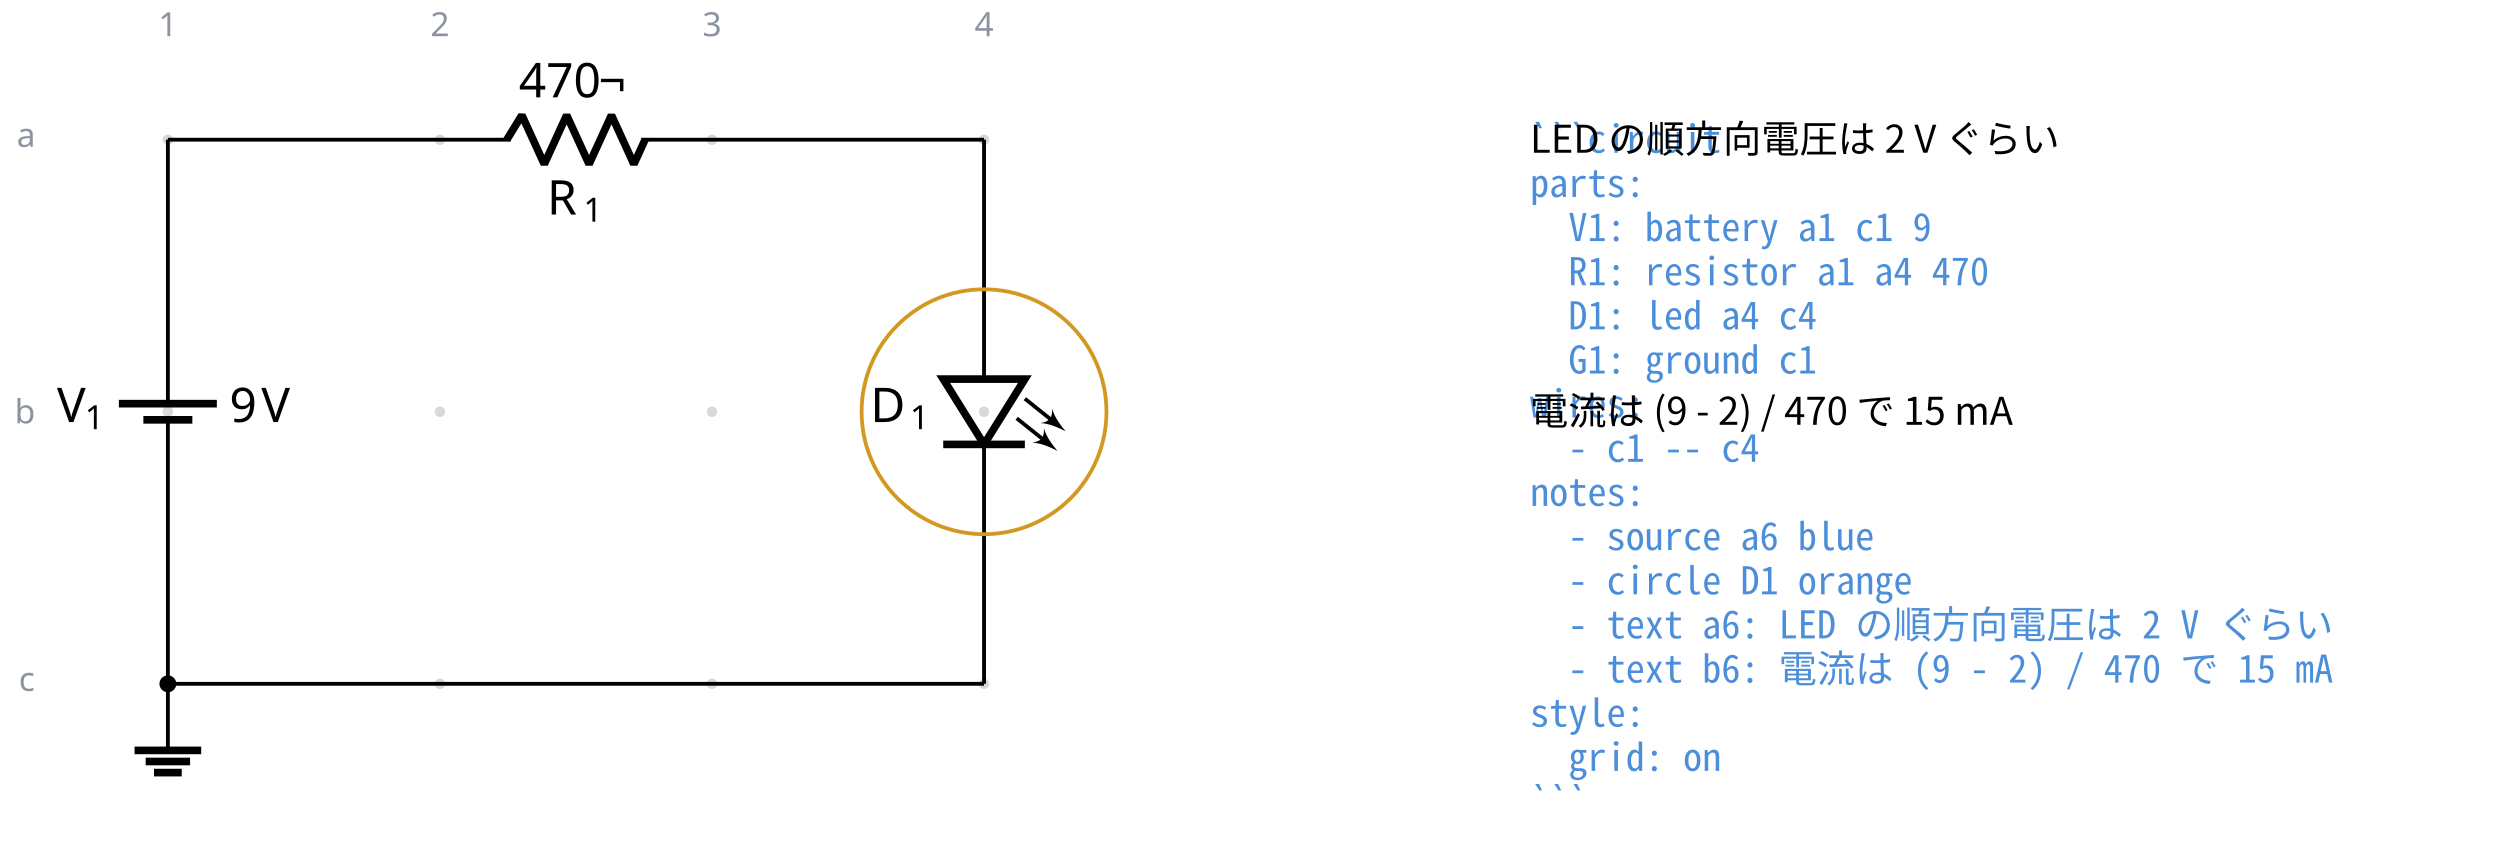
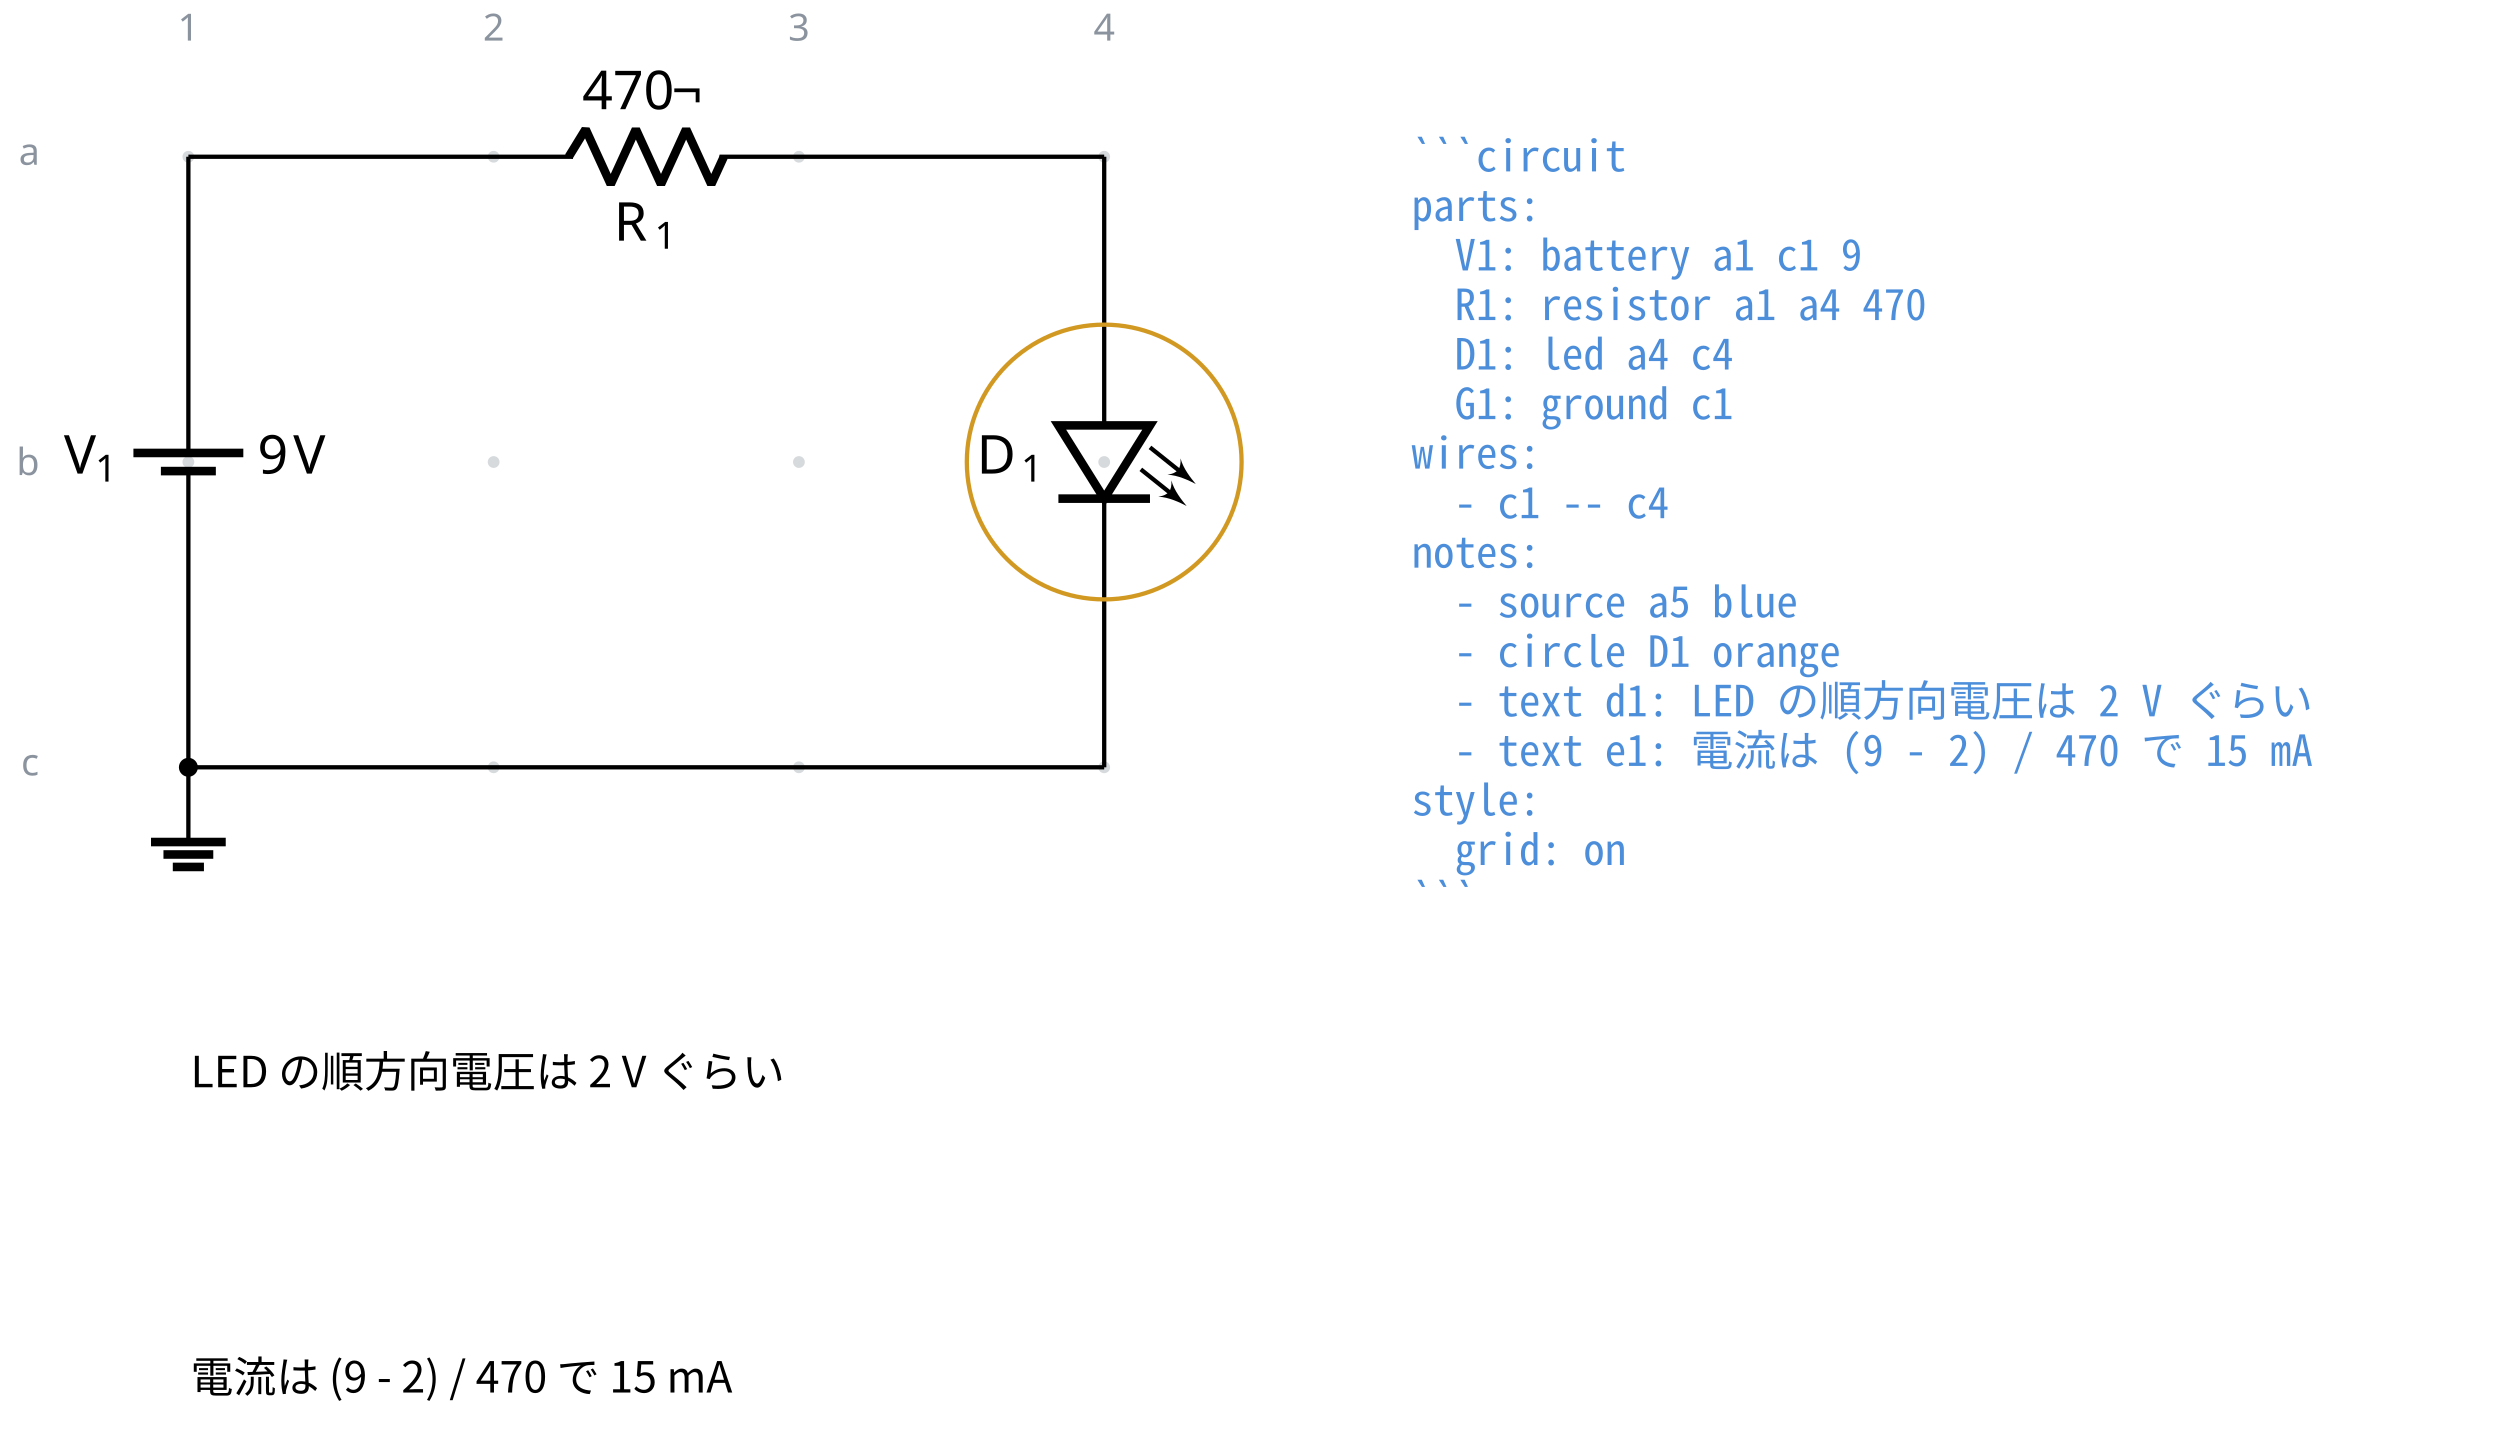
- <svg xmlns="http://www.w3.org/2000/svg" data-circuit-fence="0.1.0" fill="currentColor" width="697.227" height="238.981" viewBox="-72 -72 522.92 179.236">
+ <svg xmlns="http://www.w3.org/2000/svg" data-circuit-fence="0.1.0" fill="currentColor" width="621.353" height="357.799" viewBox="-72 -72 466.015 268.35">
  <g stroke="currentColor" stroke-miterlimit="10" stroke-width=".8">
    <path fill="#8b949e" fill-opacity=".35" stroke="none" stroke-opacity=".35" d="M-35.787-42.781a1.1 1.1 0 1 0-2.2 0 1.1 1.1 0 0 0 2.2 0M-35.787 14.124a1.1 1.1 0 1 0-2.2 0 1.1 1.1 0 0 0 2.2 0M-35.787 71.03a1.1 1.1 0 1 0-2.2 0 1.1 1.1 0 0 0 2.2 0M21.118-42.781a1.1 1.1 0 1 0-2.2 0 1.1 1.1 0 0 0 2.2 0M21.118 14.124a1.1 1.1 0 1 0-2.2 0 1.1 1.1 0 0 0 2.2 0M21.118 71.03a1.1 1.1 0 1 0-2.2 0 1.1 1.1 0 0 0 2.2 0M78.024-42.781a1.1 1.1 0 1 0-2.2 0 1.1 1.1 0 0 0 2.2 0M78.024 14.124a1.1 1.1 0 1 0-2.2 0 1.1 1.1 0 0 0 2.2 0M78.024 71.03a1.1 1.1 0 1 0-2.2 0 1.1 1.1 0 0 0 2.2 0M134.93-42.781a1.1 1.1 0 1 0-2.2 0 1.1 1.1 0 0 0 2.2 0M134.93 14.124a1.1 1.1 0 1 0-2.2 0 1.1 1.1 0 0 0 2.2 0M134.93 71.03a1.1 1.1 0 1 0-2.2 0 1.1 1.1 0 0 0 2.2 0m-1.1 0" />
    <g fill="#8b949e" stroke="#8b949e">
      <text x="-36.887" y="-42.781" fill="#8b949e" stroke="none" font-family="cmr7" font-size="7" transform="translate(-1.993 -21.645)">1</text>
    </g>
    <g fill="#8b949e" stroke="#8b949e">
      <text x="-36.887" y="-42.781" fill="#8b949e" stroke="none" font-family="cmr7" font-size="7" transform="translate(54.912 -21.645)">2</text>
    </g>
    <g fill="#8b949e" stroke="#8b949e">
      <text x="-36.887" y="-42.781" fill="#8b949e" stroke="none" font-family="cmr7" font-size="7" transform="translate(111.818 -21.645)">3</text>
    </g>
    <g fill="#8b949e" stroke="#8b949e">
      <text x="-36.887" y="-42.781" fill="#8b949e" stroke="none" font-family="cmr7" font-size="7" transform="translate(168.723 -21.645)">4</text>
    </g>
    <g fill="#8b949e" stroke="#8b949e">
      <text x="-36.887" y="-42.781" fill="#8b949e" stroke="none" font-family="cmr7" font-size="7" transform="translate(-31.62 1.507)">a</text>
    </g>
    <g fill="#8b949e" stroke="#8b949e">
      <text x="-36.887" y="-42.781" fill="#8b949e" stroke="none" font-family="cmr7" font-size="7" transform="translate(-32.05 59.336)">b</text>
    </g>
    <g fill="#8b949e" stroke="#8b949e">
      <text x="-36.887" y="-42.781" fill="#8b949e" stroke="none" font-family="cmr7" font-size="7" transform="translate(-31.189 115.318)">c</text>
    </g>
    <path fill="none" d="M-36.887-42.781v.4m0-.4V9.003m0 10.243V71.03m0-.4v.4M-36.887 15.814v3.432m0-6.812V9.003" />
    <g stroke-width="1.6">
      <path fill="none" d="M-31.766 15.814h-10.243m15.365-3.38H-47.13" />
    </g>
    <g stroke="none">
      <text x="-36.887" y="-42.781" font-family="cmmi10" font-size="10" transform="translate(-23.201 59.058)">V</text>
      <text x="-31.054" y="-41.281" font-family="cmr7" font-size="7" transform="translate(-23.201 59.058)">1</text>
    </g>
    <g stroke="none" font-family="cmr10" font-size="10">
      <text x="-36.887" y="-42.781" transform="translate(12.882 59.058)">9</text>
      <text x="-30.221" y="-42.781" transform="translate(12.882 59.058)">V</text>
    </g>
    <path fill="none" d="M-36.887-42.781h.4m-.4 0h71.7m27.315 0h71.701m-.4 0h.4" />
    <g stroke-linejoin="bevel" stroke-width="1.6">
      <path fill="none" d="m34.014-42.781 3.143-5.122 4.685 10.243 4.686-10.243 4.686 10.243L55.9-47.903l4.685 10.243 2.343-5.121" />
    </g>
    <g stroke="none">
      <text x="-36.887" y="-42.781" font-family="cmmi10" font-size="10" transform="translate(79.319 15.648)">R</text>
      <text x="-29.294" y="-41.281" font-family="cmr7" font-size="7" transform="translate(79.319 15.648)">1</text>
    </g>
    <g stroke="none" font-family="cmr10" font-size="10">
      <text x="-36.887" y="-42.781" transform="translate(73.414 -8.863)">470</text>
      <text x="-20.22" y="-42.781" transform="translate(73.414 -8.863)">¬</text>
    </g>
    <path fill="none" d="M133.83-42.781v.4m0-.4V7.296m0 13.657V71.03m0-.4v.4" />
    <g stroke-width="1.6">
      <path fill="none" d="m133.83 20.953 8.535-13.657h-17.072ZM125.293 20.953h17.072" />
      <g stroke-width=".8">
        <path fill="none" d="m142.365 11.393 6.1 4.88" />
        <path stroke="none" d="M150.9 18.221c-.852-1.015-2.354-2.882-2.841-4.77.121 1.928-.528 2.74-2.436 3.045 1.948.06 4.1 1.116 5.278 1.725" />
        <path fill="none" d="m140.658 15.49 6.1 4.88" />
        <path stroke="none" d="M149.194 22.318c-.853-1.015-2.355-2.882-2.842-4.77.121 1.928-.528 2.74-2.436 3.045 1.948.06 4.1 1.116 5.278 1.725" />
      </g>
    </g>
    <g stroke="none">
      <text x="-36.887" y="-42.781" font-family="cmmi10" font-size="10" transform="translate(146.947 59.058)">D</text>
      <text x="-28.608" y="-41.281" font-family="cmr7" font-size="7" transform="translate(146.947 59.058)">1</text>
    </g>
    <path fill="none" d="M-36.887 71.03v13.93" />
    <path fill="none" stroke-width="1.6" d="M-43.852 84.96h13.93m-11.609 2.322h9.287m-7.545 2.322h5.804" />
    <path fill="none" d="M-36.887 71.03h170.716" />
    <path d="M-35.522 71.03a1.365 1.365 0 1 0-2.73 0 1.365 1.365 0 0 0 2.73 0Zm-1.365 0" />
    <g>
-       <text x="-36.887" y="-42.781" fill="#4c8eda" stroke="none" font-family="'Noto Sans Mono CJK JP',ui-monospace,'SFMono-Regular',Consolas,'Liberation Mono',monospace" font-size="8" transform="translate(284.927 2.733)" xml:space="preserve">```circuit</text>
+       <text x="-36.887" y="-42.781" fill="#4c8eda" stroke="none" font-family="'Noto Sans Mono CJK JP',ui-monospace,'SFMono-Regular',Consolas,'Liberation Mono',monospace" font-size="8" transform="translate(228.022 2.733)" xml:space="preserve">```circuit</text>
    </g>
    <g>
-       <text x="-36.887" y="-42.781" fill="#4c8eda" stroke="none" font-family="'Noto Sans Mono CJK JP',ui-monospace,'SFMono-Regular',Consolas,'Liberation Mono',monospace" font-size="8" transform="translate(284.927 11.98)" xml:space="preserve">parts:</text>
+       <text x="-36.887" y="-42.781" fill="#4c8eda" stroke="none" font-family="'Noto Sans Mono CJK JP',ui-monospace,'SFMono-Regular',Consolas,'Liberation Mono',monospace" font-size="8" transform="translate(228.022 11.98)" xml:space="preserve">parts:</text>
    </g>
    <g>
-       <text x="-36.887" y="-42.781" fill="#4c8eda" stroke="none" font-family="'Noto Sans Mono CJK JP',ui-monospace,'SFMono-Regular',Consolas,'Liberation Mono',monospace" font-size="8" transform="translate(284.927 21.2)" xml:space="preserve">  V1: battery a1 c1 9</text>
+       <text x="-36.887" y="-42.781" fill="#4c8eda" stroke="none" font-family="'Noto Sans Mono CJK JP',ui-monospace,'SFMono-Regular',Consolas,'Liberation Mono',monospace" font-size="8" transform="translate(228.022 21.2)" xml:space="preserve">  V1: battery a1 c1 9</text>
    </g>
    <g>
-       <text x="-36.887" y="-42.781" fill="#4c8eda" stroke="none" font-family="'Noto Sans Mono CJK JP',ui-monospace,'SFMono-Regular',Consolas,'Liberation Mono',monospace" font-size="8" transform="translate(284.927 30.446)" xml:space="preserve">  R1: resistor a1 a4 470</text>
+       <text x="-36.887" y="-42.781" fill="#4c8eda" stroke="none" font-family="'Noto Sans Mono CJK JP',ui-monospace,'SFMono-Regular',Consolas,'Liberation Mono',monospace" font-size="8" transform="translate(228.022 30.446)" xml:space="preserve">  R1: resistor a1 a4 470</text>
    </g>
    <g>
-       <text x="-36.887" y="-42.781" fill="#4c8eda" stroke="none" font-family="'Noto Sans Mono CJK JP',ui-monospace,'SFMono-Regular',Consolas,'Liberation Mono',monospace" font-size="8" transform="translate(284.927 39.665)" xml:space="preserve">  D1: led a4 c4</text>
+       <text x="-36.887" y="-42.781" fill="#4c8eda" stroke="none" font-family="'Noto Sans Mono CJK JP',ui-monospace,'SFMono-Regular',Consolas,'Liberation Mono',monospace" font-size="8" transform="translate(228.022 39.665)" xml:space="preserve">  D1: led a4 c4</text>
    </g>
    <g>
-       <text x="-36.887" y="-42.781" fill="#4c8eda" stroke="none" font-family="'Noto Sans Mono CJK JP',ui-monospace,'SFMono-Regular',Consolas,'Liberation Mono',monospace" font-size="8" transform="translate(284.927 48.912)" xml:space="preserve">  G1: ground c1</text>
+       <text x="-36.887" y="-42.781" fill="#4c8eda" stroke="none" font-family="'Noto Sans Mono CJK JP',ui-monospace,'SFMono-Regular',Consolas,'Liberation Mono',monospace" font-size="8" transform="translate(228.022 48.912)" xml:space="preserve">  G1: ground c1</text>
    </g>
    <g>
-       <text x="-36.887" y="-42.781" fill="#4c8eda" stroke="none" font-family="'Noto Sans Mono CJK JP',ui-monospace,'SFMono-Regular',Consolas,'Liberation Mono',monospace" font-size="8" transform="translate(284.927 58.131)" xml:space="preserve">wires:</text>
+       <text x="-36.887" y="-42.781" fill="#4c8eda" stroke="none" font-family="'Noto Sans Mono CJK JP',ui-monospace,'SFMono-Regular',Consolas,'Liberation Mono',monospace" font-size="8" transform="translate(228.022 58.131)" xml:space="preserve">wires:</text>
    </g>
    <g>
-       <text x="-36.887" y="-42.781" fill="#4c8eda" stroke="none" font-family="'Noto Sans Mono CJK JP',ui-monospace,'SFMono-Regular',Consolas,'Liberation Mono',monospace" font-size="8" transform="translate(284.927 67.378)" xml:space="preserve">  - c1 -- c4</text>
+       <text x="-36.887" y="-42.781" fill="#4c8eda" stroke="none" font-family="'Noto Sans Mono CJK JP',ui-monospace,'SFMono-Regular',Consolas,'Liberation Mono',monospace" font-size="8" transform="translate(228.022 67.378)" xml:space="preserve">  - c1 -- c4</text>
    </g>
    <g>
-       <text x="-36.887" y="-42.781" fill="#4c8eda" stroke="none" font-family="'Noto Sans Mono CJK JP',ui-monospace,'SFMono-Regular',Consolas,'Liberation Mono',monospace" font-size="8" transform="translate(284.927 76.596)" xml:space="preserve">notes:</text>
+       <text x="-36.887" y="-42.781" fill="#4c8eda" stroke="none" font-family="'Noto Sans Mono CJK JP',ui-monospace,'SFMono-Regular',Consolas,'Liberation Mono',monospace" font-size="8" transform="translate(228.022 76.596)" xml:space="preserve">notes:</text>
    </g>
    <g>
-       <text x="-36.887" y="-42.781" fill="#4c8eda" stroke="none" font-family="'Noto Sans Mono CJK JP',ui-monospace,'SFMono-Regular',Consolas,'Liberation Mono',monospace" font-size="8" transform="translate(284.927 85.844)" xml:space="preserve">  - source a6 blue</text>
+       <text x="-36.887" y="-42.781" fill="#4c8eda" stroke="none" font-family="'Noto Sans Mono CJK JP',ui-monospace,'SFMono-Regular',Consolas,'Liberation Mono',monospace" font-size="8" transform="translate(228.022 85.844)" xml:space="preserve">  - source a5 blue</text>
    </g>
    <g>
-       <text x="-36.887" y="-42.781" fill="#4c8eda" stroke="none" font-family="'Noto Sans Mono CJK JP',ui-monospace,'SFMono-Regular',Consolas,'Liberation Mono',monospace" font-size="8" transform="translate(284.927 95.091)" xml:space="preserve">  - circle D1 orange</text>
+       <text x="-36.887" y="-42.781" fill="#4c8eda" stroke="none" font-family="'Noto Sans Mono CJK JP',ui-monospace,'SFMono-Regular',Consolas,'Liberation Mono',monospace" font-size="8" transform="translate(228.022 95.091)" xml:space="preserve">  - circle D1 orange</text>
    </g>
    <g>
-       <text x="-36.887" y="-42.781" fill="#4c8eda" stroke="none" font-family="'Noto Sans Mono CJK JP',ui-monospace,'SFMono-Regular',Consolas,'Liberation Mono',monospace" font-size="8" transform="translate(284.927 104.31)" xml:space="preserve">  - text a6: LED の順方向電圧は 2 V ぐらい</text>
+       <text x="-36.887" y="-42.781" fill="#4c8eda" stroke="none" font-family="'Noto Sans Mono CJK JP',ui-monospace,'SFMono-Regular',Consolas,'Liberation Mono',monospace" font-size="8" transform="translate(228.022 104.31)" xml:space="preserve">  - text d1: LED の順方向電圧は 2 V ぐらい</text>
    </g>
    <g>
-       <text x="-36.887" y="-42.781" fill="#4c8eda" stroke="none" font-family="'Noto Sans Mono CJK JP',ui-monospace,'SFMono-Regular',Consolas,'Liberation Mono',monospace" font-size="8" transform="translate(284.927 113.557)" xml:space="preserve">  - text b6: 電流は (9 - 2) / 470 で 15 mA</text>
+       <text x="-36.887" y="-42.781" fill="#4c8eda" stroke="none" font-family="'Noto Sans Mono CJK JP',ui-monospace,'SFMono-Regular',Consolas,'Liberation Mono',monospace" font-size="8" transform="translate(228.022 113.557)" xml:space="preserve">  - text e1: 電流は (9 - 2) / 470 で 15 mA</text>
    </g>
    <g>
-       <text x="-36.887" y="-42.781" fill="#4c8eda" stroke="none" font-family="'Noto Sans Mono CJK JP',ui-monospace,'SFMono-Regular',Consolas,'Liberation Mono',monospace" font-size="8" transform="translate(284.927 122.775)" xml:space="preserve">style:</text>
+       <text x="-36.887" y="-42.781" fill="#4c8eda" stroke="none" font-family="'Noto Sans Mono CJK JP',ui-monospace,'SFMono-Regular',Consolas,'Liberation Mono',monospace" font-size="8" transform="translate(228.022 122.775)" xml:space="preserve">style:</text>
    </g>
    <g>
-       <text x="-36.887" y="-42.781" fill="#4c8eda" stroke="none" font-family="'Noto Sans Mono CJK JP',ui-monospace,'SFMono-Regular',Consolas,'Liberation Mono',monospace" font-size="8" transform="translate(284.927 132.023)" xml:space="preserve">  grid: on</text>
+       <text x="-36.887" y="-42.781" fill="#4c8eda" stroke="none" font-family="'Noto Sans Mono CJK JP',ui-monospace,'SFMono-Regular',Consolas,'Liberation Mono',monospace" font-size="8" transform="translate(228.022 132.023)" xml:space="preserve">  grid: on</text>
    </g>
    <g>
-       <text x="-36.887" y="-42.781" fill="#4c8eda" stroke="none" font-family="'Noto Sans Mono CJK JP',ui-monospace,'SFMono-Regular',Consolas,'Liberation Mono',monospace" font-size="8" transform="translate(284.927 141.241)" xml:space="preserve">```</text>
+       <text x="-36.887" y="-42.781" fill="#4c8eda" stroke="none" font-family="'Noto Sans Mono CJK JP',ui-monospace,'SFMono-Regular',Consolas,'Liberation Mono',monospace" font-size="8" transform="translate(228.022 141.241)" xml:space="preserve">```</text>
    </g>
    <path fill="none" stroke="#d29922" d="M159.437 14.124c0-14.142-11.465-25.607-25.608-25.607-14.142 0-25.607 11.465-25.607 25.607 0 14.143 11.465 25.607 25.607 25.607 14.143 0 25.608-11.464 25.608-25.607Zm-25.608 0" />
    <g>
-       <text x="-36.887" y="-42.781" fill="currentColor" stroke="none" font-family="'Noto Sans CJK JP','Noto Sans JP','Hiragino Sans','Yu Gothic',sans-serif" font-size="8" transform="translate(284.927 2.733)">LED の順方向電圧は 2 V ぐらい</text>
+       <text x="-36.887" y="-42.781" fill="currentColor" stroke="none" font-family="'Noto Sans CJK JP','Noto Sans JP','Hiragino Sans','Yu Gothic',sans-serif" font-size="8" transform="translate(.4 173.45)">LED の順方向電圧は 2 V ぐらい</text>
    </g>
    <g>
-       <text x="-36.887" y="-42.781" fill="currentColor" stroke="none" font-family="'Noto Sans CJK JP','Noto Sans JP','Hiragino Sans','Yu Gothic',sans-serif" font-size="8" transform="translate(284.927 59.639)">電流は (9 - 2) / 470 で 15 mA</text>
+       <text x="-36.887" y="-42.781" fill="currentColor" stroke="none" font-family="'Noto Sans CJK JP','Noto Sans JP','Hiragino Sans','Yu Gothic',sans-serif" font-size="8" transform="translate(.4 230.355)">電流は (9 - 2) / 470 で 15 mA</text>
    </g>
  </g>
</svg>
